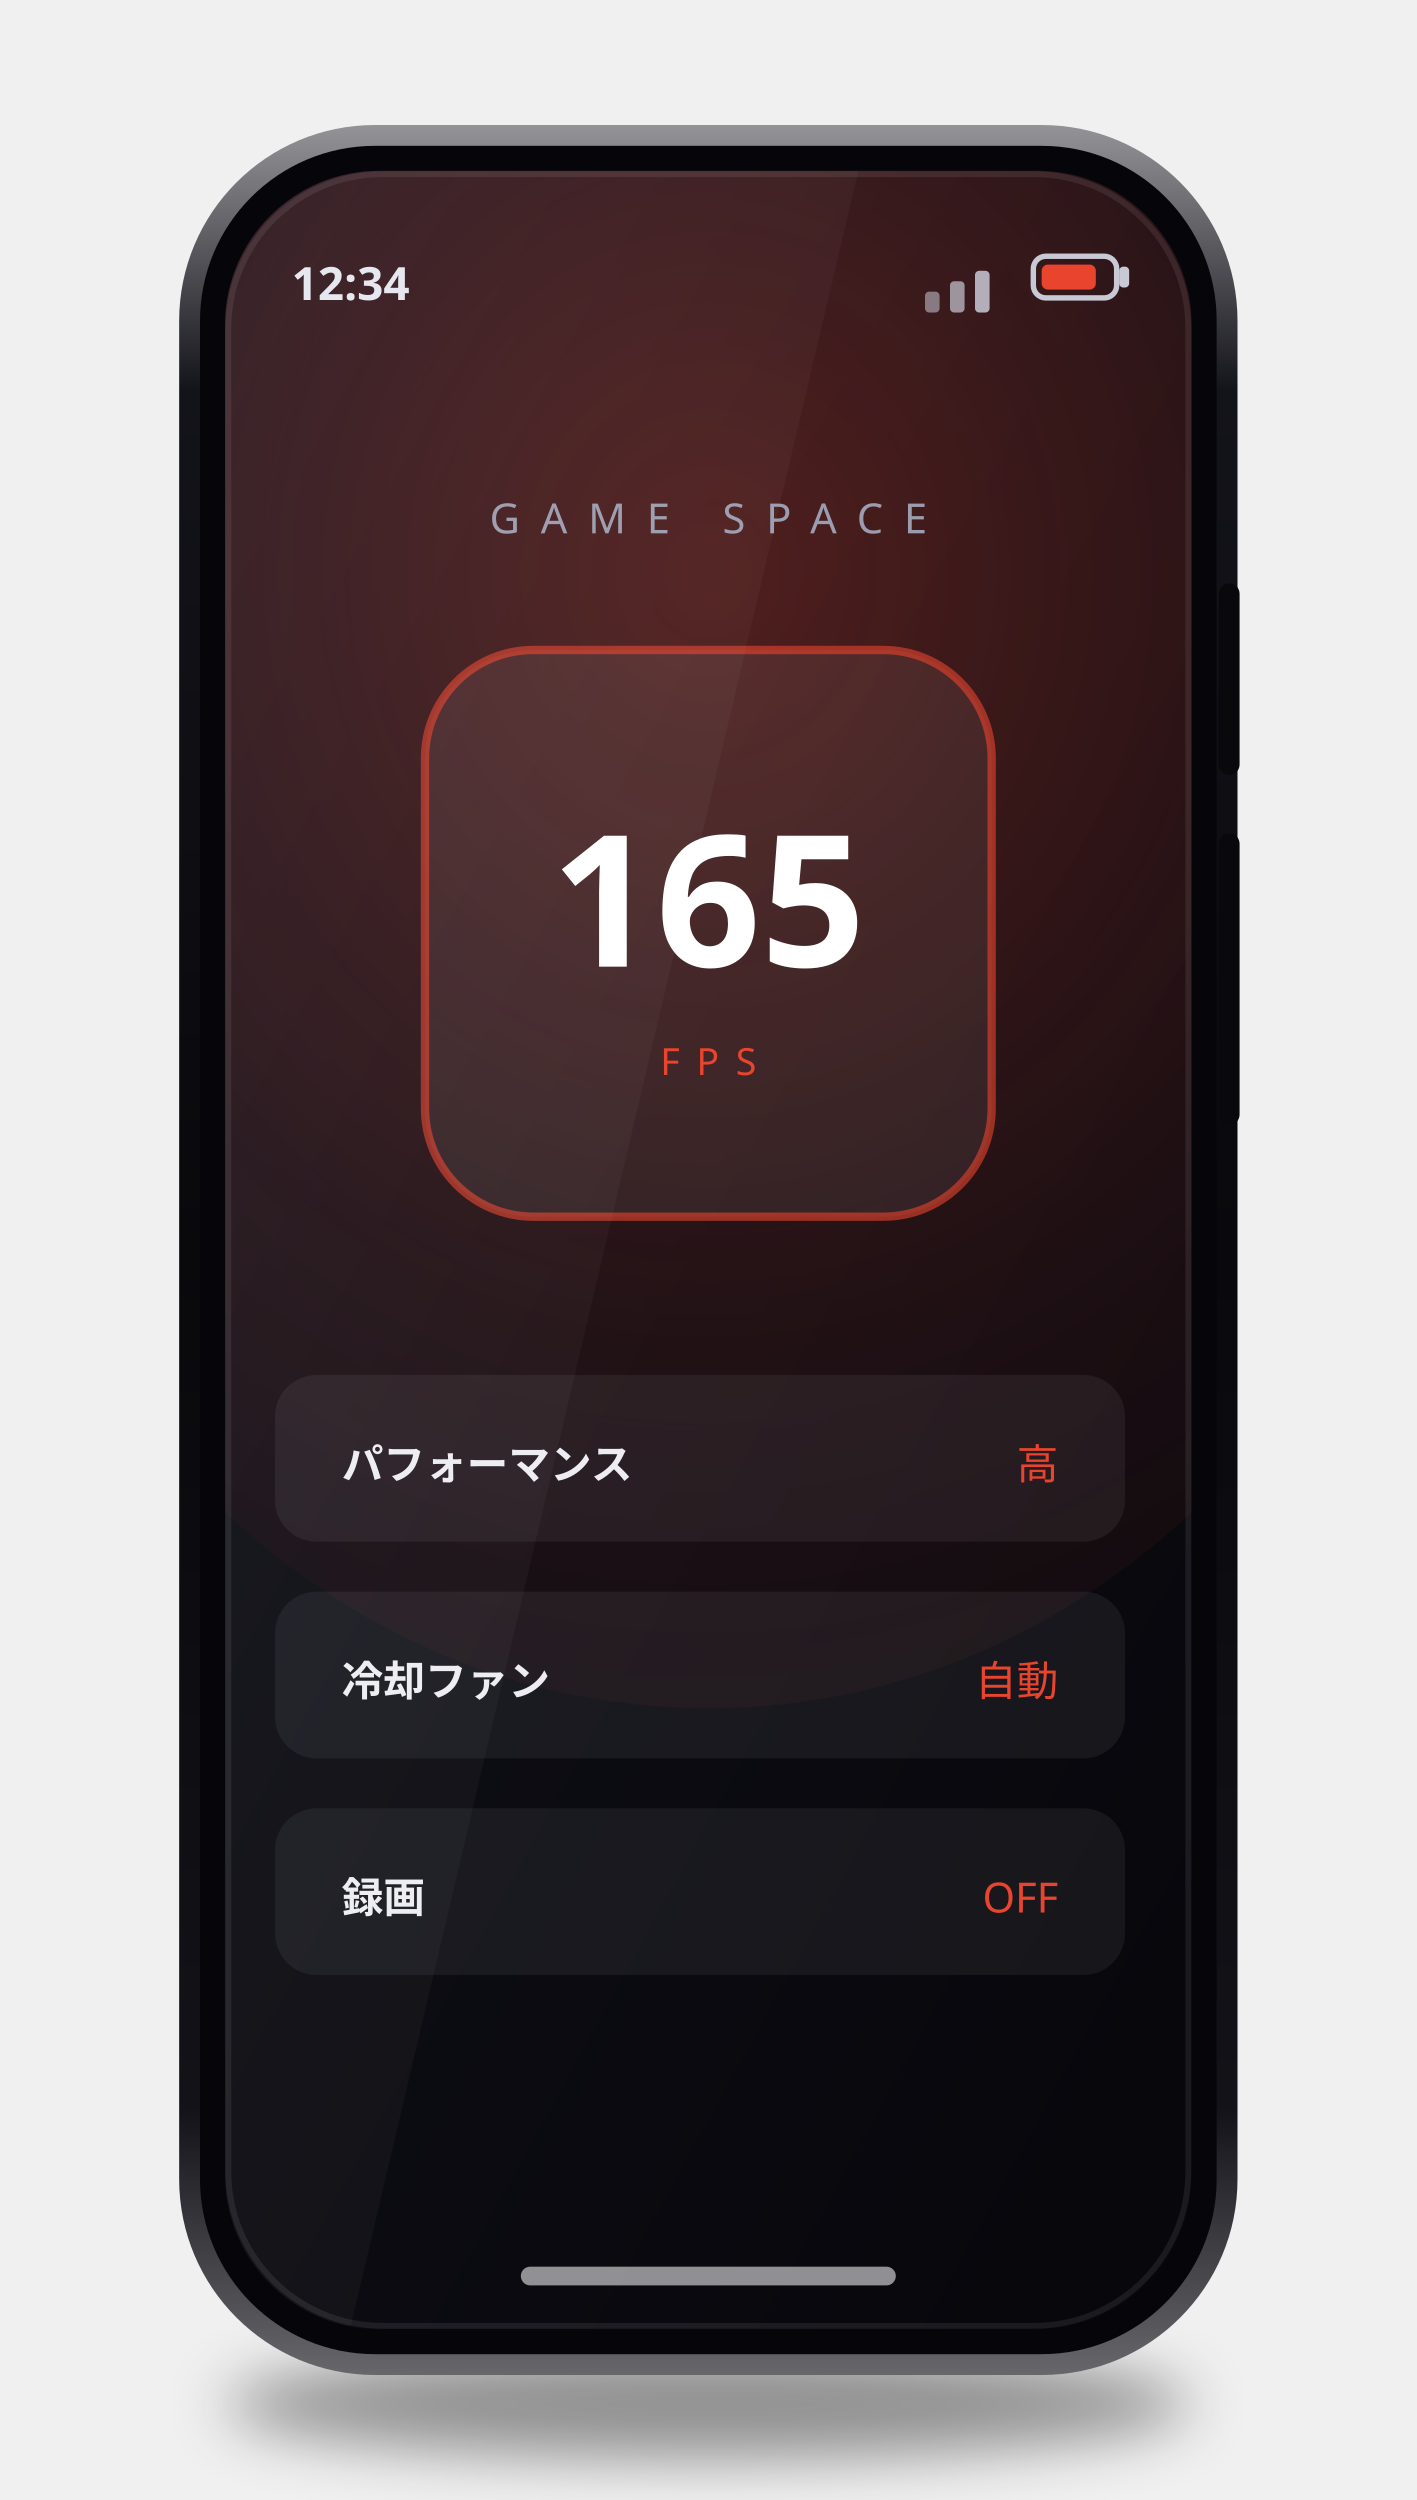
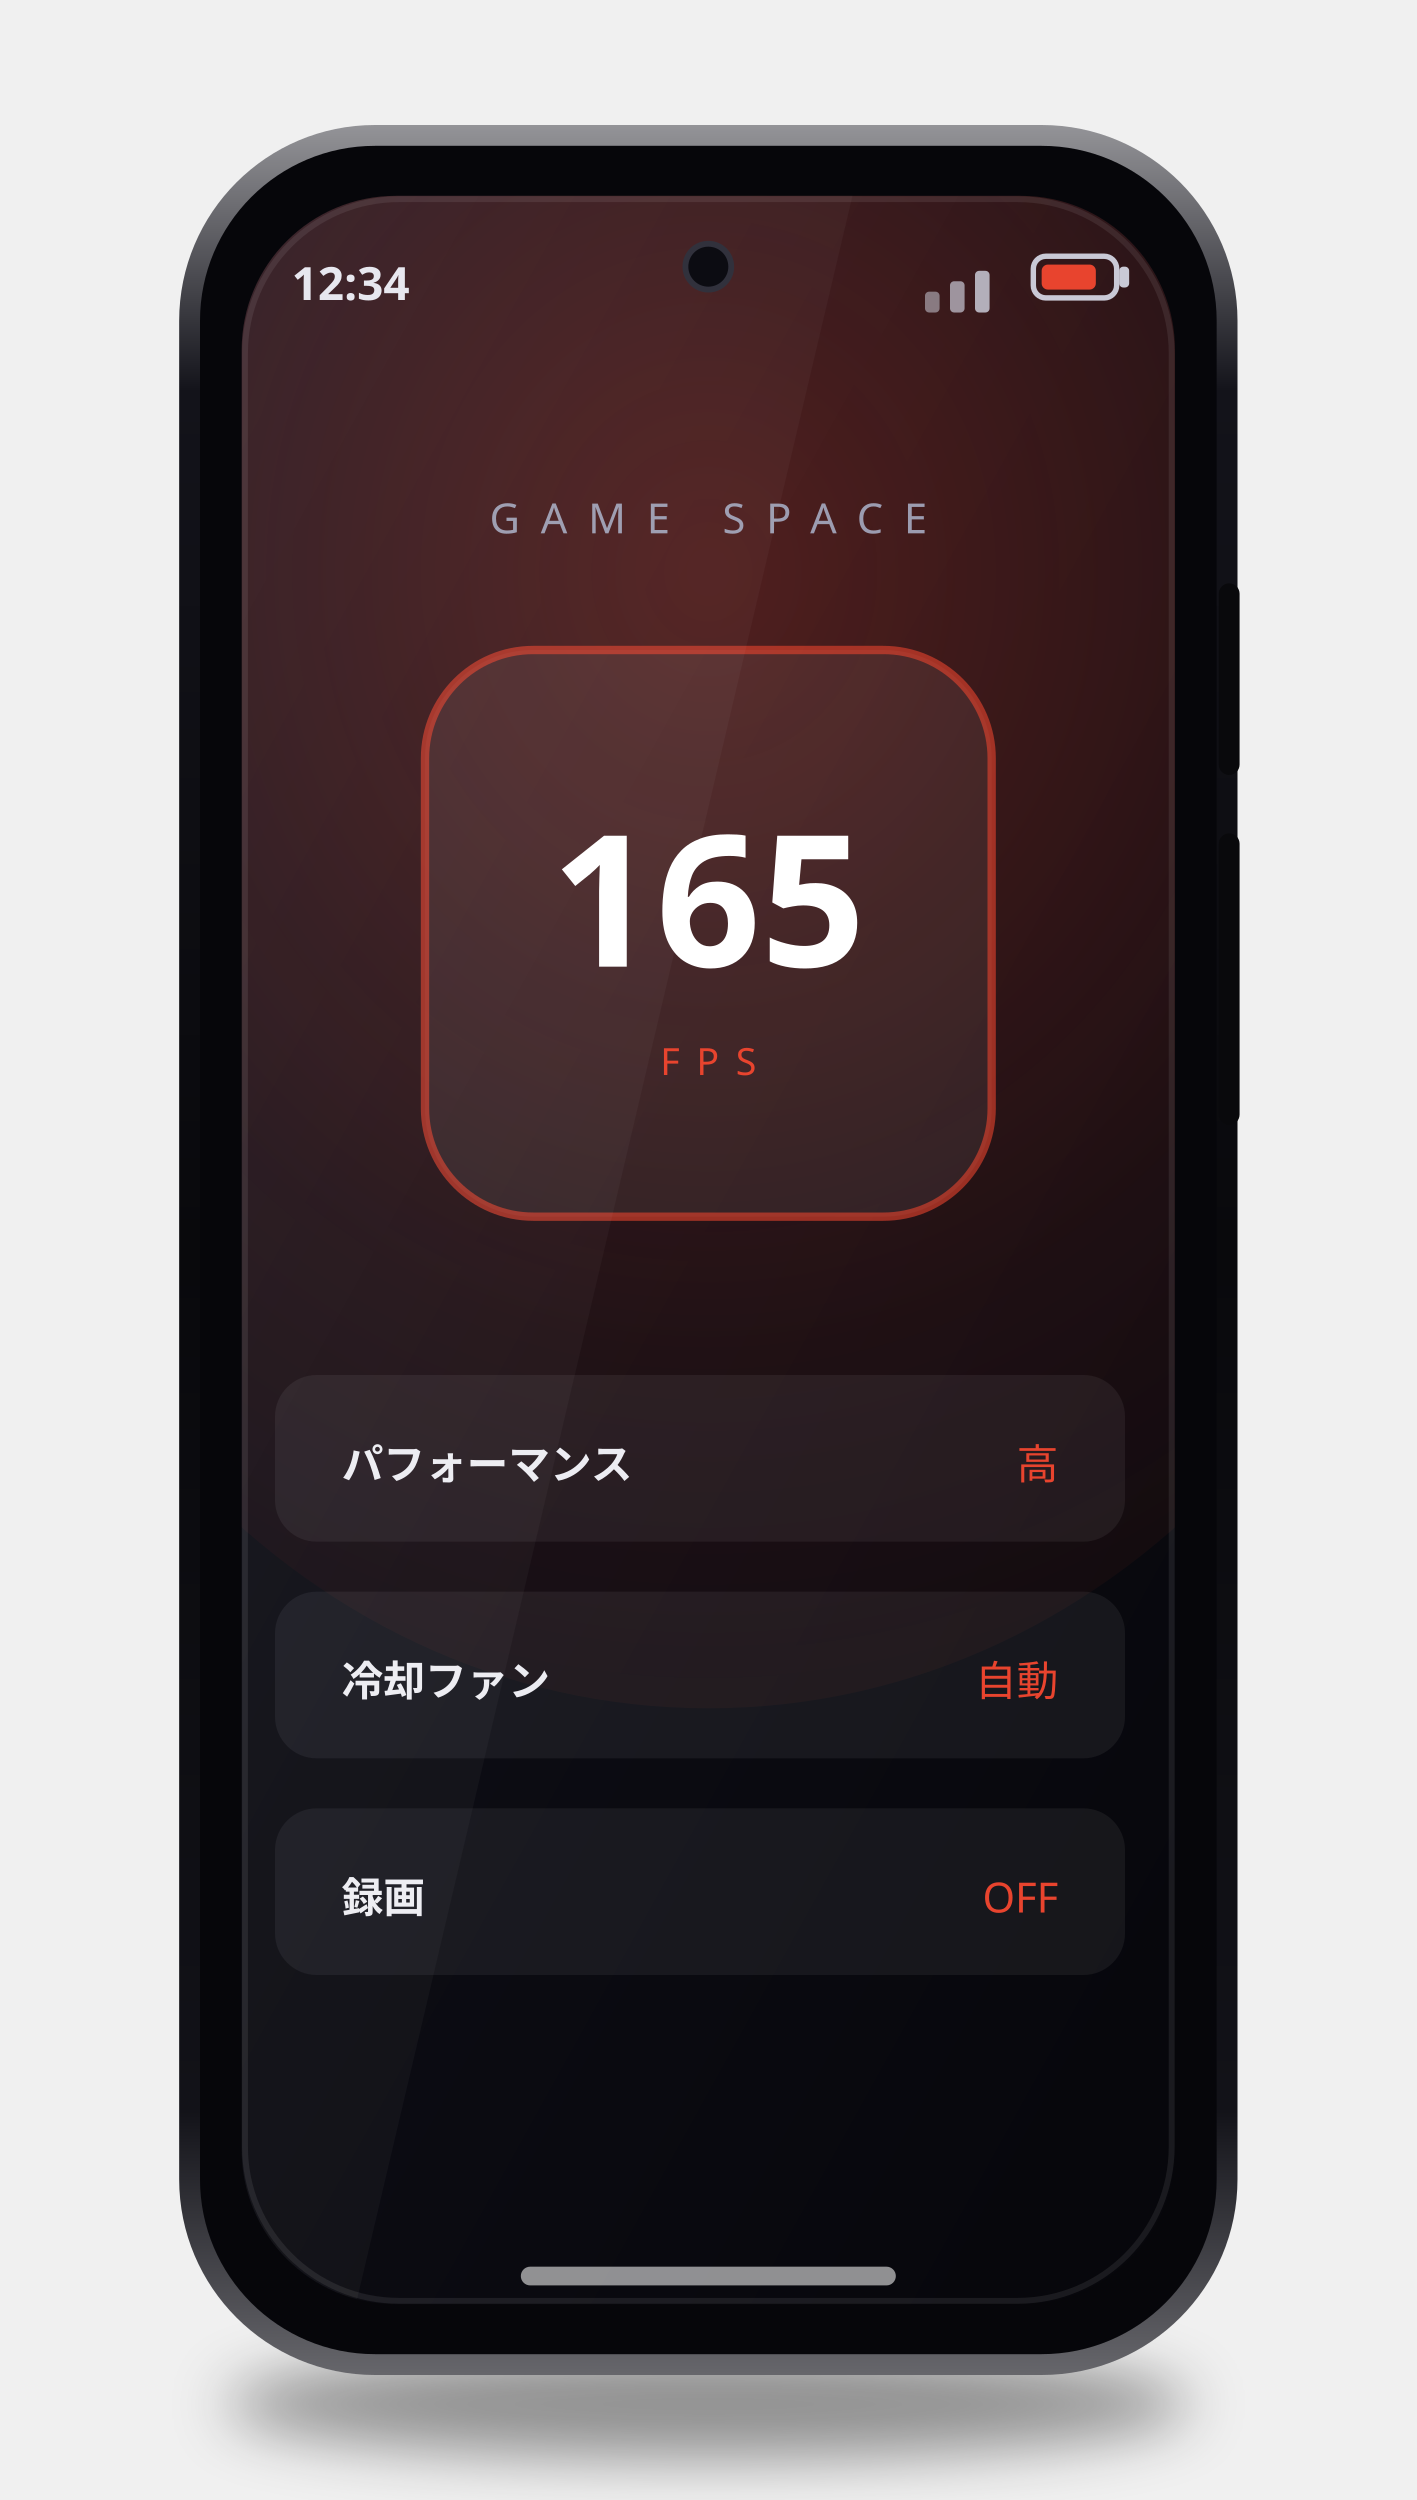
<svg xmlns="http://www.w3.org/2000/svg" viewBox="0 0 340 600" role="img" aria-label="SUZAKU 2 正面">
  <defs>
    <linearGradient id="framefsuzaku2" x1="0" y1="0" x2="0" y2="1">
      <stop offset="0" stop-color="#96969a" />
      <stop offset="0.12" stop-color="#13131a" />
      <stop offset="0.5" stop-color="#09090c" />
      <stop offset="0.88" stop-color="#121218" />
      <stop offset="1" stop-color="#68686d" />
    </linearGradient>
    <linearGradient id="scrfsuzaku2" x1="0" y1="0" x2="0.8" y2="1">
      <stop offset="0" stop-color="#171722" />
      <stop offset="0.5" stop-color="#0d0d14" />
      <stop offset="1" stop-color="#07070c" />
    </linearGradient>
    <radialGradient id="flarefsuzaku2" cx="0.5" cy="0.32" r="0.85">
      <stop offset="0" stop-color="#e8442e" stop-opacity="0.3" />
      <stop offset="0.55" stop-color="#e8442e" stop-opacity="0.09" />
      <stop offset="1" stop-color="#e8442e" stop-opacity="0" />
    </radialGradient>
    <filter id="softfsuzaku2" x="-40%" y="-40%" width="180%" height="180%">
      <feGaussianBlur stdDeviation="7" />
    </filter>
    <filter id="fzf" x="-60%" y="-60%" width="220%" height="220%">
      <feGaussianBlur stdDeviation="5" />
    </filter>
    <clipPath id="clipfsuzaku2">
-       <rect x="54" y="41" width="232" height="518" rx="37" />
+       <rect x="58" y="47" width="224" height="506" rx="37" />
    </clipPath>
  </defs>
  <ellipse cx="170" cy="577" rx="116" ry="13" fill="#000000" opacity="0.4" filter="url(#softfsuzaku2)" />
  <rect x="43" y="30" width="254" height="540" rx="47" fill="url(#framefsuzaku2)" />
  <rect x="48" y="35" width="244" height="530" rx="42" fill="#06060a" />
-   <rect x="54" y="41" width="232" height="518" rx="37" fill="url(#scrfsuzaku2)" />
+   <rect x="58" y="47" width="224" height="506" rx="37" fill="url(#scrfsuzaku2)" />
  <g clip-path="url(#clipfsuzaku2)">
    <ellipse cx="170" cy="210" rx="180" ry="200" fill="url(#flarefsuzaku2)" />
    <text x="170" y="128" font-family="'Noto Sans JP',sans-serif" font-size="10" fill="#9c9cb0" text-anchor="middle" letter-spacing="5">GAME SPACE</text>
    <rect x="102" y="156" width="136" height="136" rx="26" fill="#ffffff" opacity="0.07" />
    <rect x="102" y="156" width="136" height="136" rx="26" fill="none" stroke="#e8442e" stroke-opacity="0.6" stroke-width="2" />
    <text x="170" y="232" font-family="'Noto Sans JP',sans-serif" font-size="44" font-weight="900" fill="#ffffff" text-anchor="middle">165</text>
    <text x="170" y="258" font-family="'Noto Sans JP',sans-serif" font-size="9" fill="#e8442e" text-anchor="middle" letter-spacing="4">FPS</text>
    <rect x="66" y="330" width="204" height="40" rx="10" fill="#ffffff" opacity="0.06" />
    <text x="82" y="355" font-family="'Noto Sans JP',sans-serif" font-size="10" font-weight="700" fill="#ececf2">パフォーマンス</text>
    <text x="254" y="355" font-family="'Noto Sans JP',sans-serif" font-size="10" fill="#e8442e" text-anchor="end">高</text>
    <rect x="66" y="382" width="204" height="40" rx="10" fill="#ffffff" opacity="0.06" />
    <text x="82" y="407" font-family="'Noto Sans JP',sans-serif" font-size="10" font-weight="700" fill="#ececf2">冷却ファン</text>
    <text x="254" y="407" font-family="'Noto Sans JP',sans-serif" font-size="10" fill="#e8442e" text-anchor="end">自動</text>
    <rect x="66" y="434" width="204" height="40" rx="10" fill="#ffffff" opacity="0.06" />
    <text x="82" y="459" font-family="'Noto Sans JP',sans-serif" font-size="10" font-weight="700" fill="#ececf2">録画</text>
    <text x="254" y="459" font-family="'Noto Sans JP',sans-serif" font-size="10" fill="#e8442e" text-anchor="end">OFF</text>
    <text x="70" y="72" font-family="'Noto Sans JP',sans-serif" font-size="11" font-weight="700" fill="#e6e6ee">12:34</text>
    <rect x="222" y="70.0" width="3.5" height="5.0" rx="1" fill="#c9c9d6" opacity="0.55" />
    <rect x="228" y="67.5" width="3.5" height="7.5" rx="1" fill="#c9c9d6" opacity="0.7" />
    <rect x="234" y="65.0" width="3.5" height="10.0" rx="1" fill="#c9c9d6" opacity="0.85" />
    <rect x="248" y="61.5" width="20" height="10" rx="3" fill="none" stroke="#c9c9d6" stroke-width="1.3" />
    <rect x="250" y="63.5" width="13" height="6" rx="1.5" fill="#e8442e" />
    <rect x="268.6" y="64" width="2.4" height="5" rx="1" fill="#c9c9d6" />
+     <circle cx="170" cy="64" r="5.5" fill="#04040a" stroke="#2a2a36" stroke-width="1.4" />
    <rect x="125" y="544" width="90" height="4.5" rx="2.25" fill="#ffffff" opacity="0.55" />
    <path d="M54 41 L206 41 L84 559 L54 559 Z" fill="#ffffff" opacity="0.035" />
  </g>
-   <rect x="54.8" y="41.8" width="230.4" height="516.4" rx="37" fill="none" stroke="#ffffff" stroke-opacity="0.08" stroke-width="1.4" />
+   <rect x="58.8" y="47.8" width="222.4" height="504.4" rx="37" fill="none" stroke="#ffffff" stroke-opacity="0.08" stroke-width="1.4" />
  <rect x="292.5" y="140" width="5" height="46" rx="2.5" fill="#09090c" />
  <rect x="292.5" y="200" width="5" height="70" rx="2.5" fill="#09090c" />
</svg>
